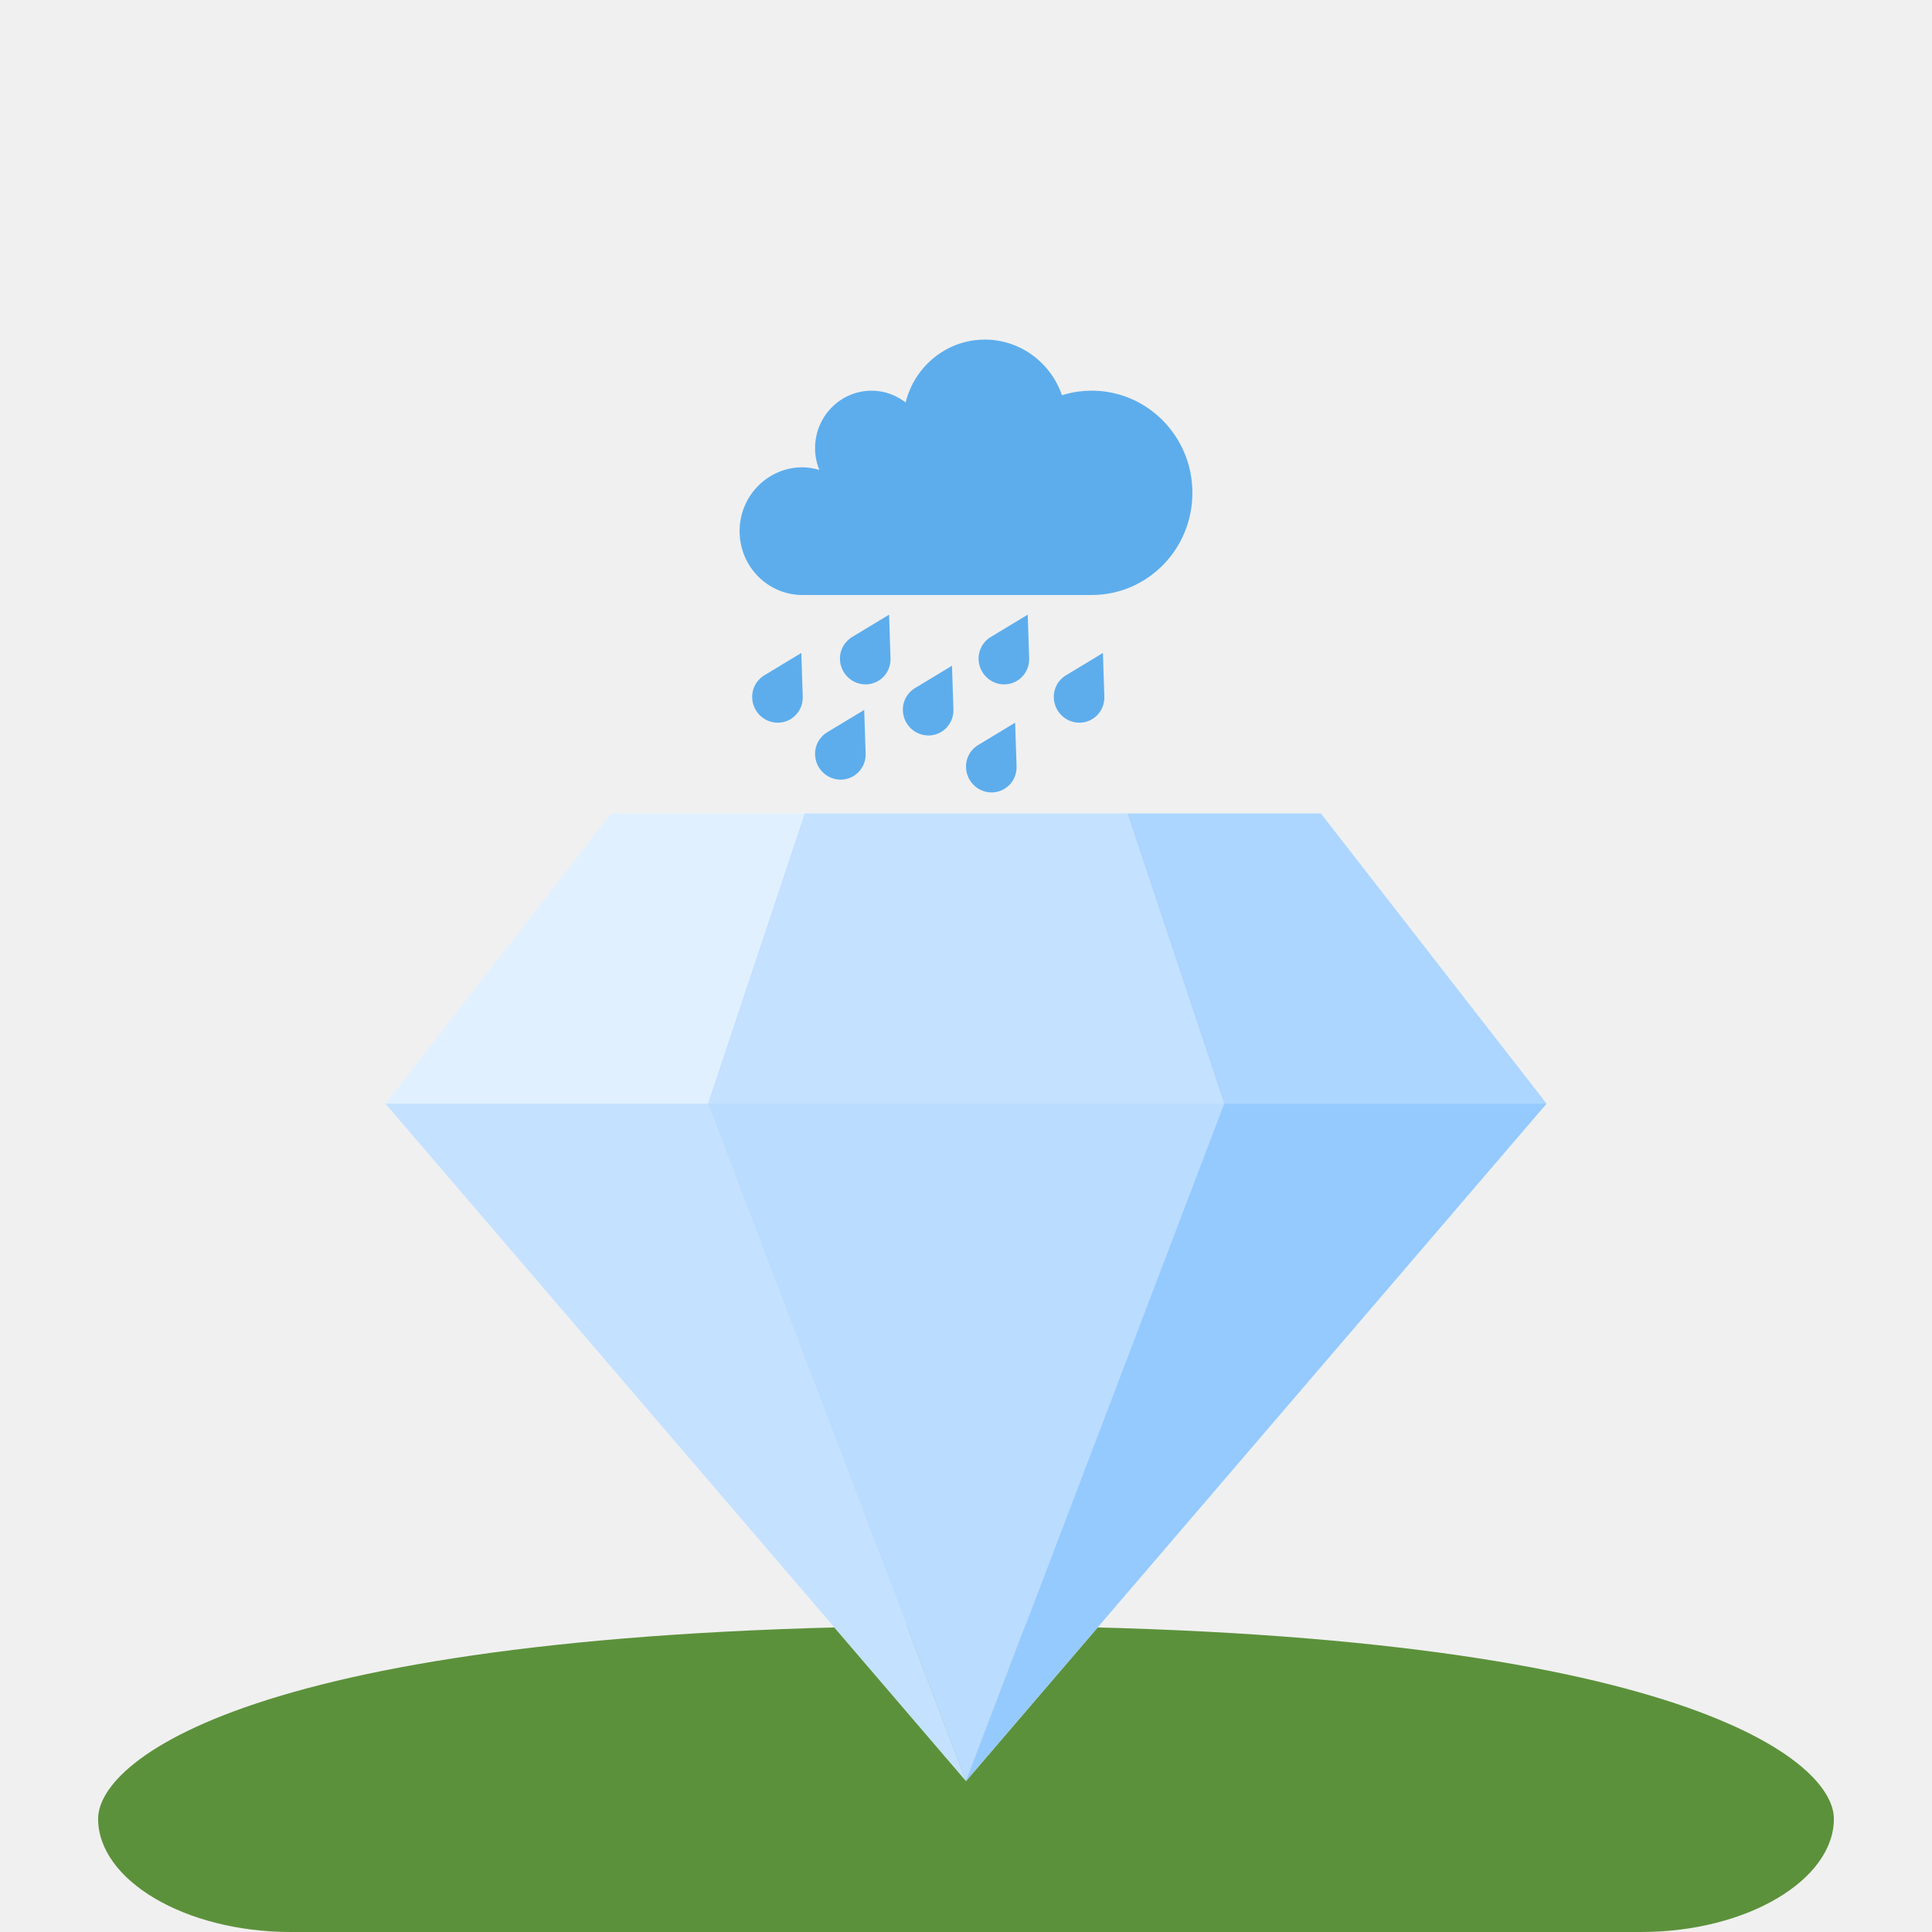
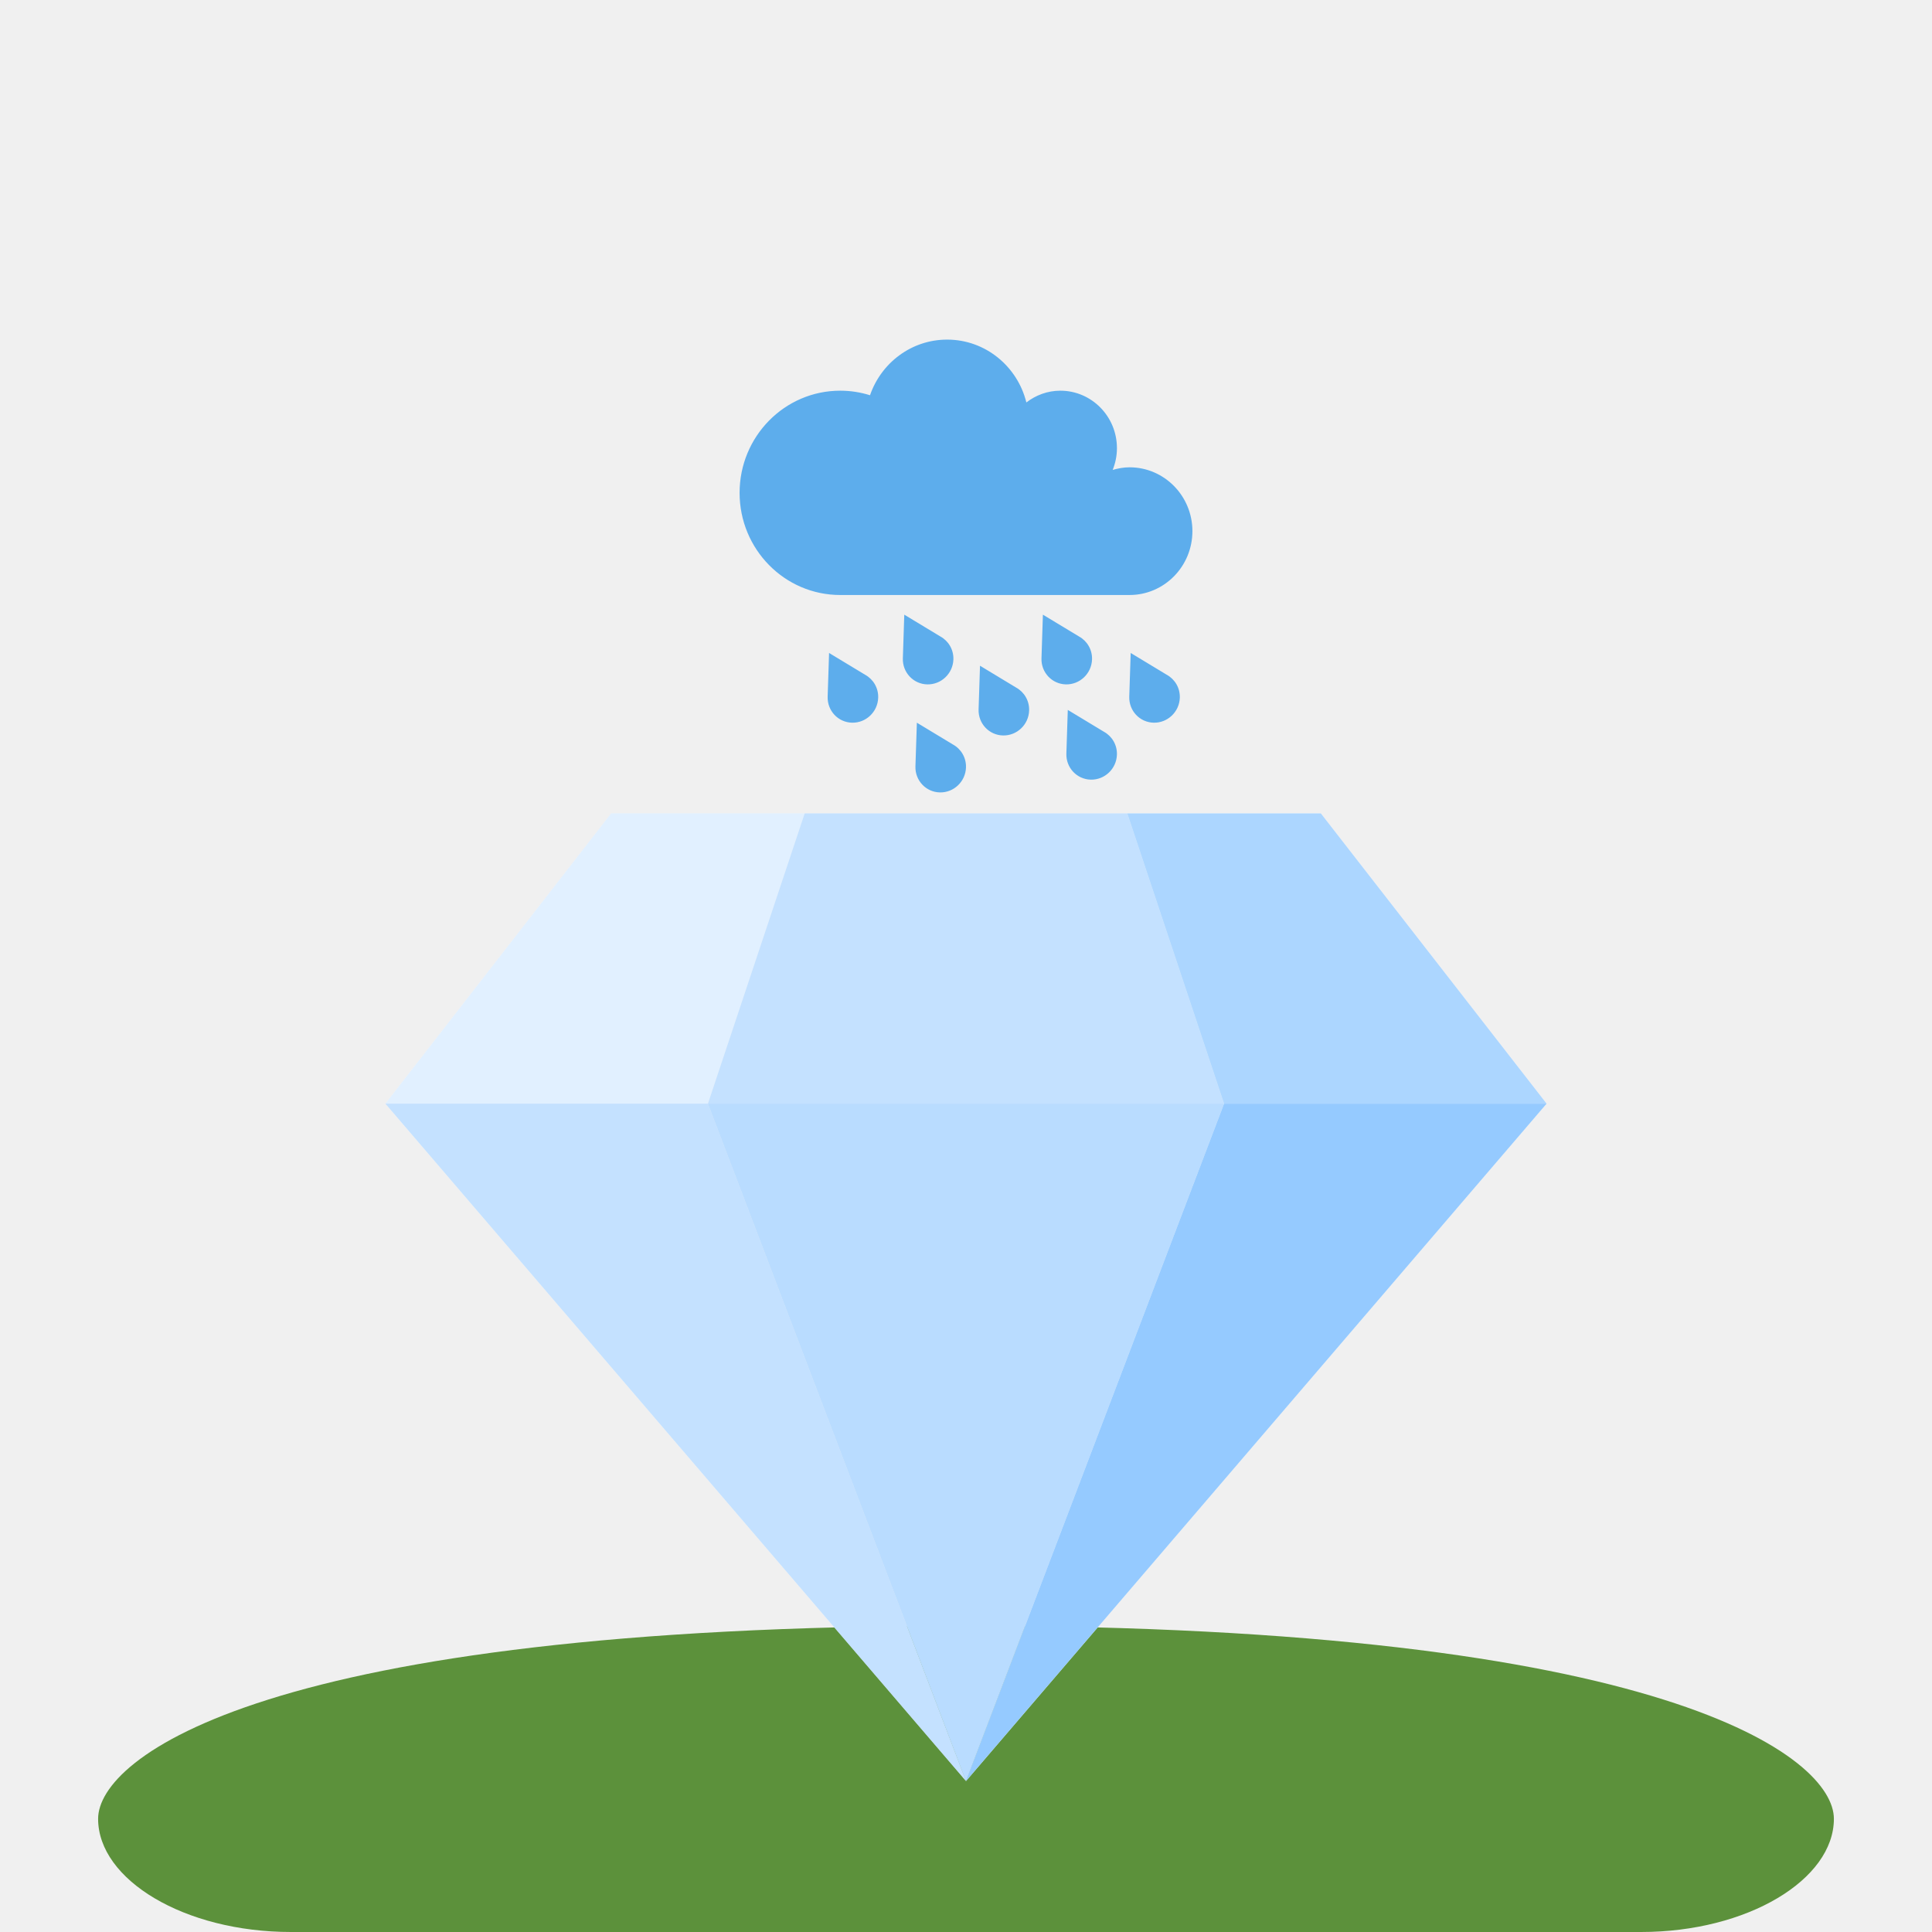
<svg xmlns="http://www.w3.org/2000/svg" version="1.1" viewBox="1564 1035 256 256" width="256" height="256">
  <defs />
-   <g id="Canvas_1" stroke="none" stroke-dasharray="none" fill="none" stroke-opacity="1" fill-opacity="1">
+   <g id="Canvas_1" fill="none" stroke="none" stroke-opacity="1" stroke-dasharray="none" fill-opacity="1">
    <g id="Canvas_1_Layer_1">
      <g id="Graphic_61">
        <path d="M 1692 1250.425 C 1598.965 1250.425 1577 1267.915 1577 1276 C 1577 1284.085 1588.442 1291 1602.556 1291 L 1781.444 1291 C 1795.558 1291 1807 1284.059 1807 1276 C 1807 1267.941 1785.035 1250.425 1692 1250.425 Z" fill="#5c913b" />
      </g>
    </g>
    <g id="Canvas_1_Layer_2">
      <g id="Group_3">
        <g id="Group_4">
          <g id="Group_5">
            <g id="Group_22">
              <g id="Group_35">
                <g id="Group_36">
                  <g id="Graphic_37">
                    <path d="M 1670.629 1142.773 L 1644.983 1142.773 L 1615.064 1181.241 L 1657.806 1181.241 Z" fill="white" />
                  </g>
                </g>
              </g>
              <g id="Group_32">
                <g id="Group_33">
                  <g id="Graphic_34">
                    <path d="M 1768.936 1181.241 L 1739.017 1142.773 L 1713.371 1142.773 L 1726.194 1181.241 Z" fill="white" />
                  </g>
                </g>
              </g>
              <g id="Group_29">
                <g id="Group_30">
                  <g id="Graphic_31">
                    <path d="M 1726.194 1181.241 L 1768.936 1181.241 L 1692 1271 Z" fill="white" />
                  </g>
                </g>
              </g>
              <g id="Group_26">
                <g id="Group_27">
                  <g id="Graphic_28">
                    <path d="M 1657.806 1181.241 L 1615.064 1181.241 L 1692 1271 Z M 1670.629 1142.773 L 1657.806 1181.241 L 1726.194 1181.241 L 1713.371 1142.773 Z" fill="white" />
                  </g>
                </g>
              </g>
              <g id="Group_23">
                <g id="Group_24">
                  <g id="Graphic_25">
                    <path d="M 1692 1271 L 1657.806 1181.241 L 1726.194 1181.241 Z" fill="white" />
                  </g>
                </g>
              </g>
            </g>
            <g id="Group_6">
              <g id="Group_19">
                <g id="Group_20">
                  <g id="Graphic_21">
                    <path d="M 1670.629 1142.773 L 1644.983 1142.773 L 1615.064 1181.241 L 1657.806 1181.241 Z" fill="#8ac5ff" fill-opacity=".25" />
                  </g>
                </g>
              </g>
              <g id="Group_16">
                <g id="Group_17">
                  <g id="Graphic_18">
                    <path d="M 1768.936 1181.241 L 1739.017 1142.773 L 1713.371 1142.773 L 1726.194 1181.241 Z" fill="#8ac5ff" fill-opacity=".7" />
                  </g>
                </g>
              </g>
              <g id="Group_13">
                <g id="Group_14">
                  <g id="Graphic_15">
                    <path d="M 1726.194 1181.241 L 1768.936 1181.241 L 1692 1271 Z" fill="#8ac5ff" fill-opacity=".9" />
                  </g>
                </g>
              </g>
              <g id="Group_10">
                <g id="Group_11">
                  <g id="Graphic_12">
                    <path d="M 1657.806 1181.241 L 1615.064 1181.241 L 1692 1271 Z M 1670.629 1142.773 L 1657.806 1181.241 L 1726.194 1181.241 L 1713.371 1142.773 Z" fill="#8ac5ff" fill-opacity=".5" />
                  </g>
                </g>
              </g>
              <g id="Group_7">
                <g id="Group_8">
                  <g id="Graphic_9">
                    <path d="M 1692 1271 L 1657.806 1181.241 L 1726.194 1181.241 Z" fill="#8ac5ff" fill-opacity=".6" />
                  </g>
                </g>
              </g>
            </g>
          </g>
        </g>
      </g>
    </g>
    <g id="Canvas_1_Layer_3">
      <g id="Group_76">
        <g id="Graphic_75">
-           <path d="M 1708.667 1086.768 C 1707.292 1086.768 1705.967 1086.98 1704.718 1087.372 C 1703.24 1083.083 1699.23 1080 1694.5 1080 C 1689.427 1080 1685.18 1083.546 1684.002 1088.326 C 1682.745 1087.362 1681.198 1086.768 1679.5 1086.768 C 1675.358 1086.768 1672 1090.178 1672 1094.382 C 1672 1095.404 1672.205 1096.375 1672.565 1097.265 C 1671.85 1097.064 1671.112 1096.92 1670.333 1096.92 C 1665.73 1096.92 1662 1100.707 1662 1105.38 C 1662 1110.054 1665.73 1113.841 1670.333 1113.841 L 1708.667 1113.841 C 1716.03 1113.841 1722 1107.781 1722 1100.304 C 1722 1092.829 1716.03 1086.768 1708.667 1086.768 Z" fill="#5dadec" />
+           <path d="M 1675.333 1086.768 C 1676.708 1086.768 1678.033 1086.98 1679.282 1087.372 C 1680.76 1083.083 1684.77 1080 1689.5 1080 C 1694.573 1080 1698.82 1083.546 1699.998 1088.326 C 1701.255 1087.362 1702.802 1086.768 1704.5 1086.768 C 1708.642 1086.768 1712 1090.178 1712 1094.382 C 1712 1095.404 1711.795 1096.375 1711.435 1097.265 C 1712.15 1097.064 1712.888 1096.92 1713.667 1096.92 C 1718.27 1096.92 1722 1100.707 1722 1105.38 C 1722 1110.054 1718.27 1113.841 1713.667 1113.841 L 1675.333 1113.841 C 1667.97 1113.841 1662 1107.781 1662 1100.304 C 1662 1092.829 1667.97 1086.768 1675.333 1086.768 Z" fill="#5dadec" />
        </g>
        <g id="Graphic_74">
-           <path d="M 1681.998 1122.235 L 1681.81 1116.446 L 1677.027 1119.336 C 1675.963 1119.92 1675.257 1121.069 1675.3 1122.38 C 1675.362 1124.246 1676.91 1125.724 1678.76 1125.685 C 1680.608 1125.646 1682.06 1124.099 1681.998 1122.235 Z M 1678.7 1134.857 L 1678.512 1129.069 L 1673.728 1131.959 C 1672.665 1132.543 1671.958 1133.691 1672.002 1135.003 C 1672.063 1136.869 1673.612 1138.346 1675.462 1138.307 C 1677.312 1138.268 1678.762 1136.722 1678.7 1134.857 Z M 1670.367 1127.311 L 1670.178 1121.522 L 1665.395 1124.412 C 1664.332 1124.996 1663.625 1126.145 1663.668 1127.456 C 1663.73 1129.321 1665.278 1130.798 1667.128 1130.761 C 1668.978 1130.722 1670.428 1129.175 1670.367 1127.311 Z M 1700.367 1122.235 L 1700.178 1116.446 L 1695.397 1119.336 C 1694.332 1119.92 1693.627 1121.069 1693.67 1122.38 C 1693.732 1124.246 1695.28 1125.724 1697.13 1125.685 C 1698.978 1125.646 1700.428 1124.099 1700.367 1122.235 Z M 1690.332 1129.003 L 1690.143 1123.214 L 1685.362 1126.104 C 1684.297 1126.688 1683.592 1127.837 1683.635 1129.148 C 1683.697 1131.015 1685.245 1132.492 1687.095 1132.453 C 1688.943 1132.414 1690.393 1130.867 1690.332 1129.003 Z M 1698.7 1136.549 L 1698.51 1130.761 L 1693.728 1133.651 C 1692.663 1134.235 1691.958 1135.383 1692.002 1136.695 C 1692.063 1138.561 1693.612 1140.038 1695.462 1139.999 C 1697.312 1139.96 1698.762 1138.414 1698.7 1136.549 Z M 1710.332 1127.311 L 1710.143 1121.522 L 1705.362 1124.412 C 1704.297 1124.996 1703.592 1126.145 1703.635 1127.456 C 1703.697 1129.323 1705.245 1130.8 1707.095 1130.761 C 1708.943 1130.722 1710.393 1129.175 1710.332 1127.311 Z" fill="#5dadec" />
+           <path d="M 1702.002 1122.235 L 1702.19 1116.446 L 1706.973 1119.336 C 1708.037 1119.92 1708.743 1121.069 1708.7 1122.38 C 1708.638 1124.246 1707.09 1125.724 1705.24 1125.685 C 1703.392 1125.646 1701.94 1124.099 1702.002 1122.235 Z M 1705.3 1134.857 L 1705.488 1129.069 L 1710.272 1131.959 C 1711.335 1132.543 1712.042 1133.691 1711.998 1135.003 C 1711.937 1136.869 1710.388 1138.346 1708.538 1138.307 C 1706.688 1138.268 1705.238 1136.722 1705.3 1134.857 Z M 1713.633 1127.311 L 1713.822 1121.522 L 1718.605 1124.412 C 1719.668 1124.996 1720.375 1126.145 1720.332 1127.456 C 1720.27 1129.321 1718.722 1130.798 1716.872 1130.761 C 1715.022 1130.722 1713.572 1129.175 1713.633 1127.311 Z M 1683.633 1122.235 L 1683.822 1116.446 L 1688.603 1119.336 C 1689.668 1119.92 1690.373 1121.069 1690.33 1122.38 C 1690.268 1124.246 1688.72 1125.724 1686.87 1125.685 C 1685.022 1125.646 1683.572 1124.099 1683.633 1122.235 Z M 1693.668 1129.003 L 1693.857 1123.214 L 1698.638 1126.104 C 1699.703 1126.688 1700.408 1127.837 1700.365 1129.148 C 1700.303 1131.015 1698.755 1132.492 1696.905 1132.453 C 1695.057 1132.414 1693.607 1130.867 1693.668 1129.003 Z M 1685.3 1136.549 L 1685.49 1130.761 L 1690.272 1133.651 C 1691.337 1134.235 1692.042 1135.383 1691.998 1136.695 C 1691.937 1138.561 1690.388 1140.038 1688.538 1139.999 C 1686.688 1139.96 1685.238 1138.414 1685.3 1136.549 Z M 1673.668 1127.311 L 1673.857 1121.522 L 1678.638 1124.412 C 1679.703 1124.996 1680.408 1126.145 1680.365 1127.456 C 1680.303 1129.323 1678.755 1130.8 1676.905 1130.761 C 1675.057 1130.722 1673.607 1129.175 1673.668 1127.311 Z" fill="#5dadec" />
        </g>
      </g>
    </g>
  </g>
</svg>
